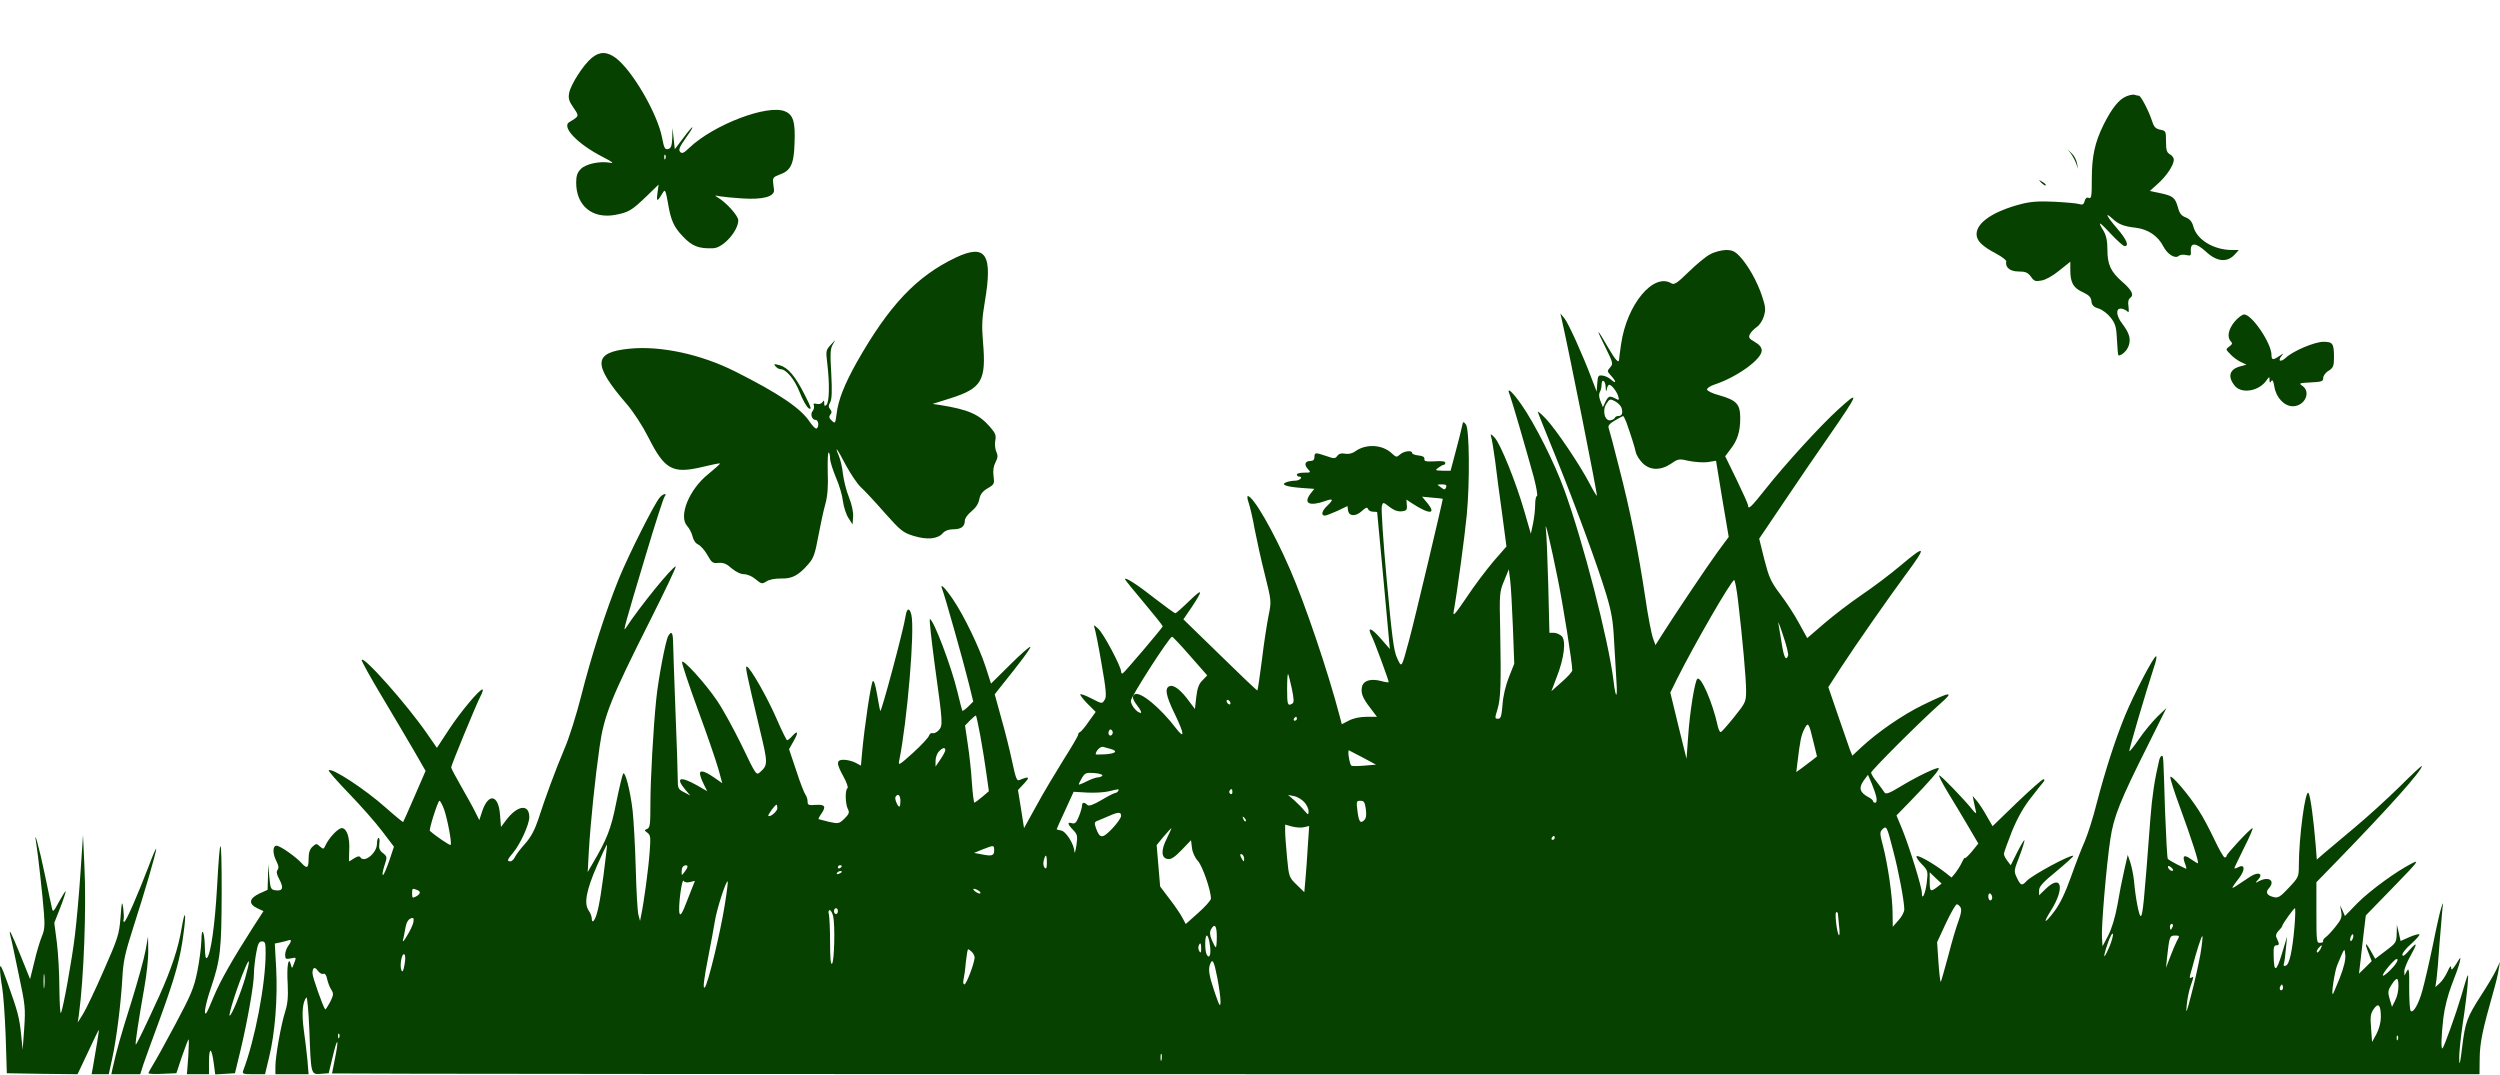
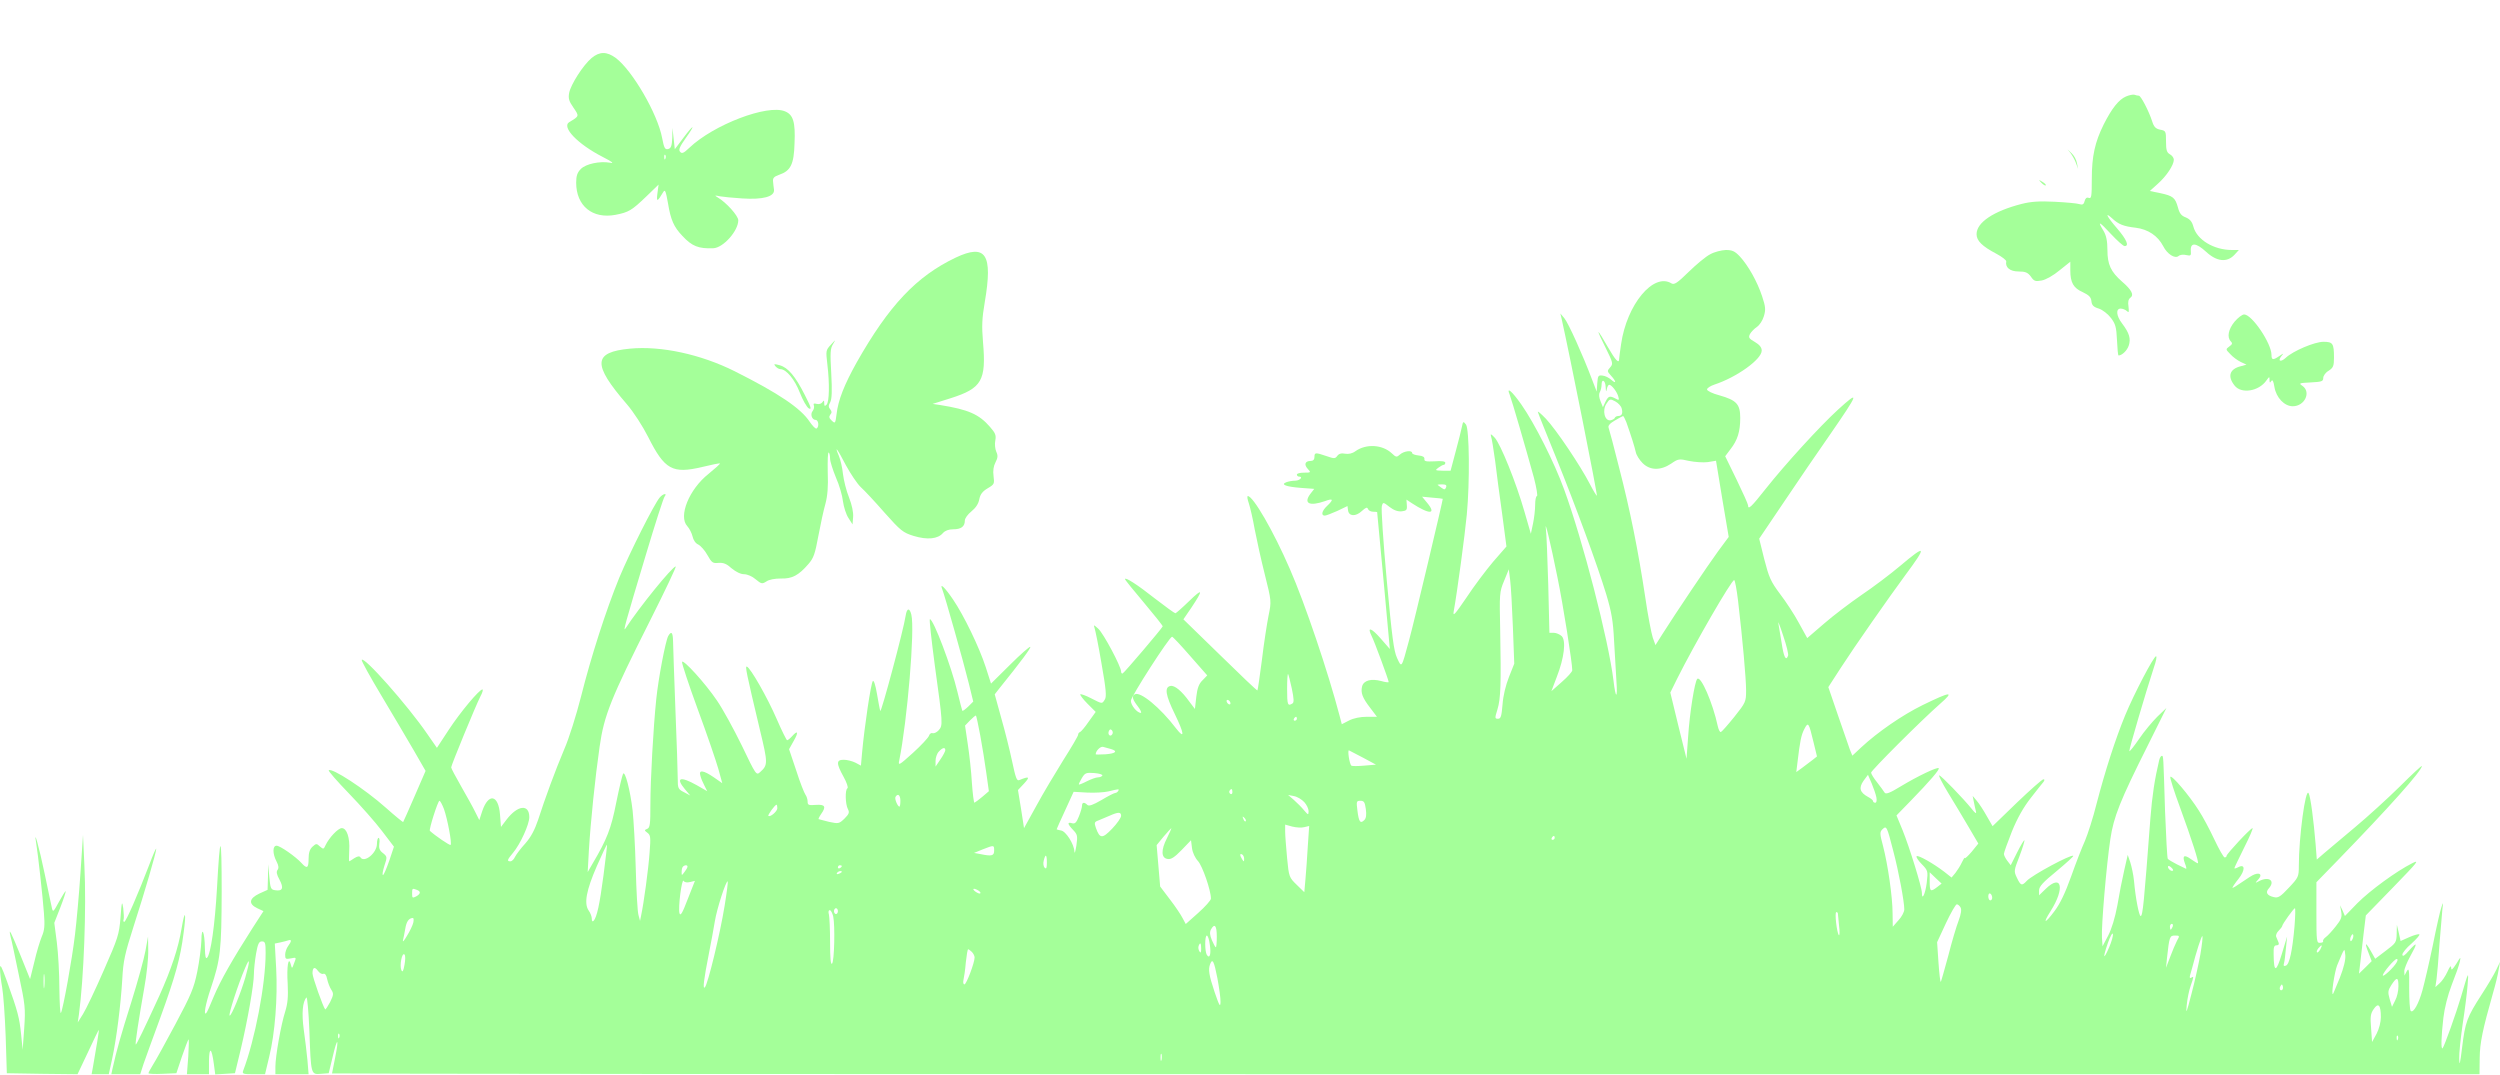
<svg xmlns="http://www.w3.org/2000/svg" version="1.0" width="1280pt" height="550pt" viewBox="0 0 1280 550" preserveAspectRatio="xMidYMid meet">
-   <g transform="translate(0,550) scale(0.1,-0.1)" fill="#074100" stroke="none">
+   <g transform="translate(0,550) scale(0.1,-0.1)" fill="#A4FF99" stroke="none">
    <path d="M3029 5203 c-43 -36 -107 -136 -115 -179 -5 -28 -1 -42 22 -75 30 -44 31 -43 -21 -74 -42 -25 43 -113 170 -178 51 -26 61 -35 38 -30 -53 9 -123 -6 -149 -32 -18 -18 -24 -35 -24 -70 0 -119 83 -187 201 -165 68 13 84 23 158 94 l63 61 -6 -45 c-6 -46 -1 -45 30 7 9 15 13 5 24 -57 14 -86 30 -122 74 -168 49 -53 83 -66 158 -63 51 2 128 89 128 143 0 23 -61 91 -105 117 -18 11 -17 12 10 6 17 -3 68 -8 115 -11 106 -7 166 9 163 44 -2 12 -4 32 -5 43 -2 17 5 25 31 34 59 20 76 53 79 161 5 110 -7 147 -49 164 -89 37 -365 -68 -490 -187 -29 -28 -38 -31 -47 -20 -9 10 -2 26 29 70 53 74 42 74 -13 0 l-43 -57 -6 55 -6 54 -1 -51 c-2 -41 -6 -53 -21 -57 -16 -4 -21 4 -31 57 -23 123 -152 345 -237 409 -46 34 -83 34 -124 0z m378 -515 c-3 -8 -6 -5 -6 6 -1 11 2 17 5 13 3 -3 4 -12 1 -19z" />
    <path d="M10885 5006 c-37 -16 -72 -60 -114 -143 -45 -91 -61 -162 -61 -280 0 -89 -2 -102 -16 -96 -10 4 -17 -2 -21 -17 -4 -17 -11 -20 -27 -15 -11 4 -68 9 -126 12 -79 4 -121 1 -169 -11 -144 -37 -231 -95 -231 -155 0 -34 29 -62 101 -100 30 -16 53 -34 51 -40 -6 -30 19 -51 63 -51 35 0 47 -5 63 -26 16 -24 23 -26 56 -20 21 4 60 26 91 52 l55 44 0 -44 c0 -63 16 -91 64 -112 31 -15 42 -25 44 -46 2 -21 11 -30 38 -38 19 -6 47 -28 62 -48 23 -30 28 -47 31 -114 2 -43 5 -78 8 -78 17 0 43 24 52 50 12 36 3 65 -34 114 -30 39 -33 76 -7 76 10 0 24 -6 31 -12 11 -11 12 -7 9 22 -4 24 -1 38 10 46 19 14 6 40 -43 82 -58 51 -75 88 -75 162 0 47 -6 74 -20 98 -33 54 -23 50 38 -16 32 -34 63 -62 70 -62 25 0 10 34 -38 90 -52 60 -67 89 -27 53 34 -32 60 -42 122 -49 63 -8 113 -41 141 -95 20 -40 60 -65 78 -50 8 7 25 9 40 5 23 -5 25 -3 23 22 -3 44 27 42 78 -5 55 -51 107 -56 145 -16 l23 25 -35 0 c-93 0 -180 52 -198 120 -7 26 -18 38 -39 47 -22 8 -32 20 -40 51 -14 50 -25 59 -90 73 l-54 11 41 37 c44 39 82 96 82 123 0 10 -9 22 -20 28 -16 9 -20 21 -20 66 0 52 -1 55 -30 60 -23 5 -32 14 -41 43 -17 53 -58 131 -68 131 -5 0 -15 2 -23 5 -7 2 -27 -2 -43 -9z" />
    <path d="M10602 4715 c8 -11 21 -33 27 -50 l11 -30 -6 30 c-3 17 -15 39 -27 50 l-21 20 16 -20z" />
    <path d="M10452 4564 c10 -10 20 -16 22 -13 3 3 -5 11 -17 18 -21 13 -21 12 -5 -5z" />
    <path d="M8756 4198 c-22 -11 -71 -52 -110 -90 -59 -58 -74 -67 -88 -59 -92 57 -229 -108 -258 -311 -5 -35 -10 -69 -10 -75 0 -28 -18 -9 -59 62 -23 41 -44 75 -47 75 -2 0 14 -36 37 -81 38 -77 39 -82 23 -100 -16 -18 -16 -20 4 -42 28 -30 29 -46 1 -21 -11 10 -31 20 -44 21 -22 3 -24 -1 -27 -39 l-3 -43 -25 65 c-46 122 -119 284 -140 310 l-21 25 6 -25 c41 -182 185 -904 181 -908 -2 -1 -18 25 -36 60 -48 93 -172 278 -225 334 -26 27 -44 42 -41 34 2 -8 44 -112 92 -230 106 -263 212 -552 258 -703 27 -90 35 -136 40 -237 4 -69 9 -161 12 -205 7 -96 -4 -95 -15 1 -26 210 -157 717 -253 979 -50 138 -151 337 -218 433 -50 71 -79 95 -60 50 10 -25 83 -276 124 -425 13 -51 20 -93 15 -93 -5 0 -9 -20 -9 -45 0 -24 -5 -68 -11 -96 l-11 -52 -33 114 c-43 150 -122 345 -152 378 -19 20 -23 22 -19 7 4 -10 13 -67 21 -125 7 -58 23 -181 36 -272 l22 -167 -68 -78 c-37 -44 -99 -126 -137 -184 -60 -88 -70 -99 -65 -70 17 92 58 397 67 495 16 169 13 437 -4 461 -14 18 -15 18 -21 -11 -3 -17 -18 -74 -32 -127 l-26 -98 -41 0 c-38 1 -40 2 -22 15 11 8 23 15 28 15 4 0 8 5 8 11 0 7 -20 10 -55 7 -44 -2 -54 0 -52 12 1 10 -8 16 -30 18 -18 2 -33 7 -33 13 0 15 -42 10 -62 -8 -17 -15 -20 -15 -42 6 -48 45 -131 50 -186 11 -16 -12 -35 -16 -53 -13 -19 4 -32 0 -40 -11 -11 -15 -16 -15 -56 -1 -56 19 -61 19 -61 -5 0 -13 -7 -20 -19 -20 -29 0 -36 -18 -15 -41 17 -18 16 -19 -19 -19 -21 0 -37 -4 -37 -10 0 -5 5 -10 10 -10 24 0 7 -20 -17 -21 -16 0 -37 -4 -47 -8 -31 -12 -2 -23 75 -29 l68 -5 -21 -27 c-35 -48 -3 -63 75 -36 43 16 47 9 12 -24 -27 -25 -33 -50 -12 -50 6 0 35 11 64 24 l52 25 3 -22 c4 -31 39 -33 70 -4 21 19 28 22 32 11 3 -8 15 -14 26 -14 11 0 20 -1 21 -2 0 -2 15 -160 33 -352 l32 -349 -47 54 c-49 56 -71 62 -46 12 14 -27 87 -225 87 -235 0 -3 -17 -1 -38 5 -52 14 -90 3 -98 -27 -8 -33 1 -58 42 -111 l34 -45 -53 0 c-32 0 -67 -7 -90 -19 l-37 -19 -11 42 c-58 222 -178 578 -255 753 -84 194 -188 373 -215 373 -5 0 -2 -17 5 -37 7 -21 21 -81 30 -133 10 -52 33 -157 52 -232 34 -136 34 -137 19 -210 -8 -40 -24 -142 -34 -227 -11 -84 -21 -154 -23 -156 -2 -2 -88 80 -191 181 l-188 183 41 60 c62 93 59 102 -11 34 -36 -35 -68 -63 -71 -63 -4 0 -51 34 -104 75 -91 72 -154 112 -154 100 0 -4 44 -58 98 -122 53 -63 96 -117 95 -120 -4 -11 -197 -238 -205 -241 -4 -2 -8 2 -8 10 0 25 -90 195 -117 219 -23 21 -25 22 -19 4 4 -11 21 -94 36 -184 23 -129 26 -168 17 -182 -15 -24 -12 -24 -71 6 -27 14 -52 23 -55 20 -2 -3 14 -25 37 -48 l42 -42 -36 -50 c-19 -28 -39 -51 -44 -53 -6 -2 -10 -8 -10 -14 0 -6 -34 -64 -76 -130 -41 -66 -104 -171 -138 -234 l-63 -114 -15 97 -16 98 32 34 c31 34 26 38 -25 17 -13 -6 -19 11 -37 96 -12 57 -37 157 -56 223 l-33 120 21 27 c116 144 166 212 161 216 -3 3 -50 -38 -103 -91 l-98 -97 -27 84 c-33 102 -112 265 -167 346 -42 62 -70 89 -56 54 12 -29 110 -376 136 -482 l23 -94 -26 -26 c-15 -14 -28 -24 -30 -21 -1 2 -13 46 -25 97 -31 130 -123 372 -141 372 -4 0 8 -106 25 -235 42 -303 42 -309 20 -334 -10 -11 -24 -17 -31 -15 -7 3 -16 -3 -19 -14 -4 -10 -41 -50 -82 -87 -71 -64 -76 -67 -70 -39 41 201 81 673 62 747 -9 37 -23 34 -29 -5 -10 -70 -126 -502 -130 -488 -3 8 -10 48 -17 88 -8 46 -16 70 -21 65 -10 -10 -43 -234 -55 -365 l-6 -68 -28 15 c-16 8 -43 15 -60 15 -39 0 -39 -18 -1 -87 16 -29 25 -55 20 -59 -13 -7 -11 -81 2 -106 9 -17 7 -25 -17 -49 -28 -27 -31 -27 -79 -17 -27 7 -52 13 -54 14 -1 2 4 13 13 26 27 38 21 50 -26 47 -38 -3 -43 -1 -43 17 0 11 -5 27 -11 35 -6 8 -28 63 -47 123 l-37 110 24 43 c26 45 21 57 -9 23 -10 -11 -21 -20 -25 -20 -3 0 -27 48 -53 108 -49 113 -135 263 -153 269 -10 3 -4 -26 67 -325 41 -170 41 -179 1 -215 -20 -18 -21 -16 -94 136 -41 84 -98 188 -127 230 -60 89 -174 214 -179 198 -2 -6 34 -116 81 -244 47 -127 94 -265 105 -304 l20 -73 -43 30 c-54 37 -79 40 -69 8 3 -13 13 -36 21 -51 l14 -28 -54 31 c-84 47 -110 39 -60 -21 l27 -32 -32 17 c-30 15 -32 20 -32 69 0 28 -5 189 -12 357 -6 168 -12 324 -12 348 -1 45 -9 53 -25 25 -14 -27 -50 -216 -61 -323 -15 -145 -30 -412 -30 -541 0 -99 -2 -118 -17 -123 -15 -6 -14 -8 2 -20 16 -12 17 -23 11 -100 -6 -86 -30 -261 -43 -321 l-6 -30 -8 30 c-5 16 -11 124 -14 240 -3 115 -11 248 -16 295 -12 103 -39 207 -49 188 -4 -7 -20 -74 -35 -148 -26 -133 -48 -188 -120 -310 l-26 -45 6 110 c9 149 32 372 55 532 23 161 57 246 261 651 75 149 133 272 129 272 -17 0 -187 -209 -257 -317 -15 -23 -3 21 104 377 47 157 90 291 96 298 15 19 -8 15 -25 -5 -28 -32 -155 -285 -207 -410 -69 -169 -145 -406 -196 -609 -24 -94 -62 -216 -86 -270 -46 -109 -98 -250 -134 -362 -17 -50 -36 -87 -65 -120 -24 -26 -47 -57 -53 -69 -6 -13 -16 -23 -24 -23 -19 0 -16 8 14 44 37 44 83 145 83 182 0 69 -60 62 -117 -13 l-28 -37 -5 64 c-8 102 -59 111 -91 17 l-15 -46 -21 42 c-11 23 -44 82 -72 131 -28 49 -51 92 -51 97 0 11 126 317 149 362 11 20 16 37 11 37 -16 0 -113 -116 -172 -206 l-61 -93 -50 72 c-100 146 -327 402 -335 378 -2 -5 44 -88 101 -183 57 -95 131 -221 165 -279 l61 -106 -56 -129 c-31 -71 -57 -131 -59 -133 -1 -1 -41 31 -88 73 -109 97 -278 207 -293 192 -3 -3 43 -56 103 -118 60 -62 137 -149 170 -193 l61 -80 -24 -72 c-14 -40 -28 -73 -32 -73 -5 0 -1 21 7 47 15 45 15 47 -7 65 -18 13 -22 26 -19 48 3 17 1 30 -4 30 -4 0 -8 -14 -8 -30 0 -48 -66 -101 -85 -69 -5 7 -15 5 -31 -5 -13 -9 -25 -16 -26 -16 -2 0 -1 25 0 56 4 64 -12 114 -38 114 -19 0 -65 -49 -83 -87 -10 -22 -11 -22 -29 -7 -17 16 -19 16 -38 -1 -14 -13 -20 -31 -20 -62 0 -48 -8 -53 -36 -22 -30 33 -110 89 -128 89 -21 0 -21 -41 0 -81 11 -21 12 -34 5 -43 -7 -9 -5 -23 10 -50 23 -43 16 -60 -22 -54 -22 3 -25 9 -30 68 l-6 65 -1 -65 -2 -66 -42 -19 c-53 -25 -57 -53 -11 -75 l32 -15 -55 -85 c-105 -164 -166 -272 -199 -351 -18 -44 -35 -83 -39 -86 -15 -15 -4 46 23 126 50 149 55 194 56 494 0 306 -8 313 -24 20 -11 -192 -32 -338 -51 -357 -7 -7 -10 9 -11 49 -1 85 -17 119 -18 39 -1 -34 -10 -105 -21 -159 -17 -84 -32 -119 -112 -269 -50 -94 -102 -188 -115 -208 -13 -21 -23 -40 -23 -43 0 -3 32 -5 72 -3 l71 3 28 84 c16 46 31 86 34 89 3 3 2 -36 -1 -86 l-7 -92 57 0 56 0 0 68 c1 76 14 68 25 -16 l7 -53 51 3 50 3 29 120 c36 151 68 335 68 388 0 22 5 69 11 104 9 51 15 63 30 63 17 0 19 -8 19 -59 0 -161 -55 -446 -115 -603 -6 -16 0 -18 52 -18 l60 0 21 88 c30 121 44 303 36 454 l-7 127 29 6 c16 4 35 8 42 11 16 5 15 -6 -3 -30 -8 -11 -15 -31 -15 -44 0 -22 3 -24 29 -19 29 6 29 6 17 -24 -11 -30 -11 -30 -17 -7 -12 46 -22 -10 -16 -100 3 -67 0 -100 -13 -142 -21 -65 -50 -228 -50 -282 l0 -38 85 0 85 0 -6 73 c-4 39 -12 110 -19 157 -11 81 -6 141 14 163 4 4 11 -72 15 -170 8 -227 8 -225 59 -221 l40 3 20 83 c24 104 34 101 13 -3 -9 -43 -16 -79 -16 -81 0 -2 2474 -4 5498 -4 l5497 0 1 83 c1 79 15 145 68 332 13 44 26 98 29 120 l7 40 -19 -40 c-10 -22 -44 -79 -75 -127 -75 -116 -84 -140 -100 -271 -10 -84 -14 -99 -15 -59 -1 29 8 110 18 180 11 70 22 159 25 197 6 76 6 77 -34 -60 -24 -81 -86 -255 -94 -262 -9 -9 -7 60 4 155 6 51 22 115 43 170 19 48 38 101 41 117 6 28 5 28 -18 -10 -20 -31 -26 -35 -26 -20 -1 14 -7 7 -19 -20 -10 -22 -28 -49 -40 -59 l-22 -20 6 40 c3 21 10 102 15 179 6 77 13 158 15 180 5 38 4 38 -5 10 -6 -16 -26 -104 -44 -195 -19 -91 -43 -194 -53 -230 -19 -69 -47 -119 -60 -106 -5 4 -8 57 -8 117 1 93 -1 106 -12 87 l-12 -23 -1 23 c0 12 14 46 30 75 39 70 38 79 -5 31 -23 -27 -34 -34 -35 -22 0 9 21 35 47 57 25 23 44 44 40 47 -3 3 -26 -3 -51 -14 l-45 -20 -9 41 -10 42 -1 -46 c-1 -44 -4 -48 -56 -87 l-54 -41 -22 39 c-28 50 -34 46 -12 -9 l16 -42 -32 -32 -33 -32 6 50 c3 28 11 95 17 149 l12 99 141 145 c126 130 136 142 96 122 -81 -41 -214 -138 -280 -204 l-64 -66 -12 28 -13 27 6 -33 c5 -27 0 -40 -28 -75 -18 -23 -41 -48 -51 -55 -10 -7 -16 -17 -14 -21 3 -4 -4 -8 -15 -8 -18 -2 -19 6 -19 154 l0 156 108 111 c264 272 432 460 432 484 0 4 -51 -43 -112 -104 -62 -61 -166 -156 -231 -210 -65 -54 -136 -114 -157 -132 l-38 -33 -6 78 c-10 120 -26 246 -36 262 -16 28 -50 -226 -50 -372 0 -56 -2 -60 -51 -112 -44 -47 -55 -54 -78 -48 -34 8 -43 24 -25 44 35 39 2 64 -49 38 -22 -12 -22 -11 -4 9 20 22 10 36 -20 25 -10 -3 -39 -22 -65 -40 -27 -19 -48 -32 -48 -28 0 3 14 24 31 45 35 44 35 79 -1 60 -11 -6 -20 -8 -20 -5 0 3 23 50 50 105 28 55 47 100 43 100 -10 0 -133 -132 -133 -142 0 -5 -4 -8 -10 -8 -5 0 -29 42 -53 93 -24 51 -59 117 -79 147 -49 78 -141 186 -146 172 -2 -6 20 -76 49 -154 60 -164 100 -288 92 -288 -3 0 -18 9 -35 21 -36 26 -46 18 -31 -22 7 -17 9 -29 5 -27 -4 2 -25 12 -47 23 -22 11 -43 24 -46 28 -3 4 -9 115 -14 245 -9 290 -8 282 -17 282 -4 0 -10 -10 -13 -22 -23 -97 -36 -182 -45 -298 -33 -436 -39 -500 -50 -500 -8 0 -26 90 -34 181 -3 30 -12 72 -19 94 l-13 38 -18 -79 c-10 -43 -26 -124 -35 -179 -12 -64 -29 -120 -47 -155 l-29 -55 -3 44 c-4 56 23 372 43 505 17 114 49 195 192 480 l95 191 -47 -45 c-25 -25 -67 -75 -92 -112 -26 -38 -48 -66 -51 -64 -3 4 84 301 126 429 11 31 16 57 11 57 -12 0 -112 -191 -158 -302 -51 -124 -102 -283 -146 -451 -18 -73 -46 -159 -60 -192 -15 -33 -47 -115 -71 -183 -30 -84 -57 -140 -85 -177 -50 -67 -62 -66 -20 0 75 118 57 194 -26 113 l-33 -32 0 25 c0 20 20 42 90 99 49 41 88 76 85 78 -9 10 -210 -98 -238 -128 -25 -27 -31 -25 -50 15 -17 35 -16 37 13 112 16 42 27 79 25 81 -2 2 -19 -26 -37 -62 l-33 -66 -17 22 c-10 13 -18 29 -18 36 0 7 19 59 41 115 28 69 60 125 97 172 30 39 60 76 65 82 6 9 6 13 -1 13 -6 0 -67 -54 -136 -120 l-124 -120 -30 52 c-16 29 -39 64 -51 78 l-21 25 6 -30 c3 -16 8 -39 11 -50 3 -14 -4 -9 -23 15 -43 53 -156 170 -165 170 -5 0 15 -39 44 -87 30 -49 77 -127 105 -175 l51 -87 -34 -42 c-19 -22 -35 -37 -35 -32 -1 4 -7 -5 -15 -22 -7 -16 -23 -41 -33 -54 l-20 -24 -38 30 c-55 42 -134 87 -141 79 -4 -3 8 -22 26 -40 32 -33 33 -36 26 -95 -7 -57 -25 -96 -25 -52 0 28 -63 232 -99 321 l-31 75 73 75 c98 101 150 161 143 167 -7 7 -108 -41 -194 -93 -57 -35 -77 -42 -83 -32 -4 7 -21 30 -38 52 -17 21 -31 44 -31 50 0 11 256 267 355 354 73 64 55 63 -91 -8 -104 -51 -230 -138 -314 -216 l-46 -43 -13 32 c-6 17 -34 97 -61 176 l-49 143 64 99 c69 107 246 360 330 474 113 152 108 161 -27 47 -51 -43 -140 -110 -198 -149 -58 -40 -144 -105 -191 -146 l-86 -74 -43 78 c-23 43 -67 110 -97 149 -47 63 -56 84 -80 177 l-26 105 129 191 c71 106 175 258 231 338 152 220 157 235 43 131 -93 -85 -269 -278 -369 -404 -75 -95 -91 -110 -91 -85 0 6 -27 66 -59 132 l-58 119 27 36 c36 46 50 90 50 160 0 71 -19 91 -107 116 -35 9 -63 23 -63 30 0 7 17 18 38 25 113 37 242 129 242 174 0 16 -11 30 -35 44 -31 18 -34 23 -25 41 6 11 22 27 35 36 14 9 30 34 36 55 10 33 9 48 -9 102 -25 76 -72 159 -115 205 -25 26 -38 32 -71 32 -23 -1 -59 -10 -80 -22z m-535 -680 c1 -24 3 -27 6 -10 2 12 8 22 12 22 12 0 38 -33 46 -58 6 -21 5 -23 -13 -13 -30 16 -37 14 -52 -16 l-13 -28 -12 30 c-8 19 -10 36 -4 47 5 9 9 26 9 37 0 35 20 24 21 -11z m82 -109 c7 -26 1 -39 -18 -39 -7 0 -15 -4 -17 -9 -1 -5 -12 -11 -22 -13 -30 -5 -44 51 -21 85 16 25 19 26 45 12 15 -8 30 -24 33 -36z m24 -71 c26 -74 42 -125 48 -152 3 -16 19 -41 35 -57 38 -38 92 -39 146 -3 36 25 41 26 92 14 30 -6 73 -9 96 -6 l42 7 32 -195 33 -195 -54 -73 c-52 -71 -218 -318 -287 -427 l-34 -54 -14 39 c-7 22 -25 113 -38 204 -36 239 -78 449 -134 665 -26 105 -51 197 -54 205 -4 10 6 22 32 37 20 12 39 22 42 23 3 0 10 -15 17 -32z m-923 -333 c-5 -13 -9 -13 -23 -3 -9 7 -18 14 -20 15 -2 2 8 3 22 3 20 0 25 -4 21 -15z m-17 -59 c2 -2 -146 -628 -173 -726 -39 -144 -37 -141 -61 -89 -17 36 -26 108 -53 400 -18 196 -29 366 -25 378 6 21 7 21 40 -5 22 -17 43 -24 62 -22 24 3 28 7 26 31 l-2 29 27 -18 c92 -60 130 -59 77 4 l-24 29 52 -5 c29 -2 53 -5 54 -6z m587 -401 c30 -146 76 -439 76 -477 0 -7 -24 -34 -54 -60 l-53 -47 28 74 c38 97 48 185 25 208 -10 9 -28 17 -40 17 l-23 0 -6 248 c-4 136 -9 263 -12 282 -8 62 24 -71 59 -245z m-228 -256 l7 -187 -27 -68 c-17 -43 -30 -97 -33 -141 -5 -61 -9 -73 -23 -73 -17 0 -17 3 -3 48 17 55 19 134 14 403 -4 189 -4 198 20 255 l24 59 7 -55 c4 -30 10 -139 14 -241z m1153 134 c23 -197 41 -397 41 -458 0 -58 -2 -62 -60 -135 -33 -41 -64 -76 -69 -78 -5 -2 -12 12 -16 30 -26 121 -87 260 -105 242 -13 -13 -39 -173 -47 -299 l-8 -110 -42 170 -41 169 35 71 c88 176 278 505 292 505 4 0 13 -48 20 -107z m256 -280 c-11 -30 -22 -8 -33 65 -7 42 -15 88 -17 102 -3 14 9 -15 25 -65 17 -49 28 -96 25 -102z m-3061 -2 l87 -99 -24 -25 c-18 -17 -27 -40 -32 -85 l-7 -62 -28 37 c-40 56 -76 85 -97 81 -32 -6 -26 -46 22 -144 49 -101 52 -132 7 -74 -82 108 -185 192 -212 175 -16 -10 -12 -26 16 -62 14 -18 20 -33 15 -33 -19 0 -51 39 -51 62 0 21 197 327 211 328 4 0 46 -45 93 -99z m520 -166 c11 -53 12 -72 3 -77 -24 -15 -27 -7 -27 74 0 45 2 79 5 77 2 -3 11 -36 19 -74z m-314 -76 c0 -6 -4 -7 -10 -4 -5 3 -10 11 -10 16 0 6 5 7 10 4 6 -3 10 -11 10 -16z m-1281 -165 c10 -54 24 -141 31 -192 l13 -93 -34 -29 c-19 -16 -37 -29 -40 -30 -3 0 -9 46 -13 103 -3 56 -13 145 -21 197 l-14 95 26 27 c15 15 28 26 30 24 2 -2 12 -48 22 -102z m1621 86 c0 -5 -5 -10 -11 -10 -5 0 -7 5 -4 10 3 6 8 10 11 10 2 0 4 -4 4 -10z m2645 -119 l18 -74 -24 -19 c-13 -10 -37 -28 -53 -40 l-29 -21 6 49 c13 110 19 140 35 171 20 39 23 34 47 -66z m-3590 40 c-9 -16 -25 -3 -18 15 4 10 9 12 15 6 6 -6 7 -15 3 -21z m-7 -76 c37 -11 25 -23 -28 -27 -28 -1 -50 -2 -50 0 0 18 25 42 38 38 9 -2 27 -7 40 -11z m-848 -6 c0 -5 -11 -27 -25 -47 l-25 -37 0 29 c0 16 7 38 17 48 18 20 33 24 33 7z m2140 -39 l65 -35 -60 -5 c-33 -3 -63 -3 -66 0 -10 8 -21 83 -12 78 4 -2 37 -19 73 -38z m-1336 -91 c-3 -5 -13 -9 -22 -9 -10 0 -35 -9 -57 -20 -21 -11 -40 -18 -41 -17 -2 2 5 16 15 33 16 27 22 29 64 26 26 -2 44 -8 41 -13z m3963 -111 c3 -17 1 -28 -6 -28 -6 0 -11 4 -11 8 0 5 -12 15 -26 22 -42 23 -48 46 -23 82 l23 31 19 -44 c10 -24 21 -56 24 -71z m-3882 32 c-3 -5 -10 -10 -15 -10 -5 0 -37 -16 -70 -36 -45 -26 -65 -33 -73 -25 -15 15 -27 14 -27 -4 0 -8 -7 -33 -16 -55 -13 -32 -20 -39 -35 -35 -26 8 -24 -4 5 -34 23 -24 24 -31 17 -81 -5 -30 -9 -44 -10 -30 -2 39 -44 105 -69 108 -12 2 -22 5 -22 6 0 2 20 46 44 98 l43 94 69 -4 c38 -2 87 1 109 6 54 13 57 14 50 2z m585 -6 c0 -8 -5 -12 -10 -9 -6 4 -8 11 -5 16 9 14 15 11 15 -7z m-1700 -44 c0 -16 -2 -30 -5 -30 -9 0 -26 41 -20 50 12 20 25 9 25 -20z m2068 -7 c12 -13 22 -34 22 -46 -1 -21 -1 -21 -23 4 -12 15 -35 38 -52 53 l-30 26 30 -6 c17 -3 40 -17 53 -31z m-4405 -35 c18 -51 42 -177 34 -184 -4 -4 -80 48 -106 72 -6 6 41 154 49 154 4 0 14 -19 23 -42z m4720 0 c4 -30 2 -47 -8 -57 -20 -20 -28 -9 -35 49 -6 47 -5 50 15 50 19 0 23 -7 28 -42z m-3013 4 c0 -16 -37 -48 -46 -39 -4 4 34 57 42 57 2 0 4 -8 4 -18z m1760 -39 c0 -10 -21 -40 -46 -66 -50 -52 -63 -52 -83 4 -9 26 -8 31 12 38 12 5 38 16 57 24 47 21 60 20 60 0z m638 -28 c-3 -3 -9 2 -12 12 -6 14 -5 15 5 6 7 -7 10 -15 7 -18z m300 -30 l25 6 -7 -103 c-3 -57 -9 -133 -12 -169 l-6 -67 -39 38 c-38 37 -40 40 -49 136 -5 55 -10 116 -10 136 l0 36 36 -10 c20 -5 48 -7 62 -3z m3015 -120 c28 -105 57 -261 57 -301 0 -13 -13 -38 -30 -56 l-29 -33 -1 69 c0 82 -24 249 -49 345 -17 63 -17 71 -3 85 21 20 23 16 55 -109z m-3718 64 c-32 -62 -30 -103 4 -107 17 -3 35 9 71 46 l48 50 5 -40 c3 -24 16 -51 31 -67 22 -24 66 -149 66 -192 0 -8 -29 -41 -65 -73 l-64 -57 -16 30 c-8 16 -37 60 -65 96 l-50 66 -9 106 -9 106 36 44 c20 23 38 43 39 43 2 0 -8 -23 -22 -51z m1985 1 c0 -5 -5 -10 -11 -10 -5 0 -7 5 -4 10 3 6 8 10 11 10 2 0 4 -4 4 -10z m-4870 -191 c-20 -152 -34 -215 -51 -234 -6 -5 -9 -1 -9 11 0 11 -7 30 -16 42 -25 36 -12 104 42 228 27 61 50 111 52 109 1 -1 -7 -71 -18 -156z m2000 126 c0 -27 -12 -30 -70 -18 l-33 6 44 18 c59 23 59 23 59 -6z m1280 -43 c0 -15 -2 -15 -10 -2 -13 20 -13 33 0 25 6 -3 10 -14 10 -23z m-1010 -19 c0 -27 -3 -34 -11 -26 -7 7 -9 23 -5 37 9 37 16 32 16 -11z m-1840 -20 c0 -5 -7 -17 -15 -27 -15 -20 -15 -20 -15 0 0 12 3 24 7 27 9 9 23 9 23 0z m790 3 c0 -3 -4 -8 -10 -11 -5 -3 -10 -1 -10 4 0 6 5 11 10 11 6 0 10 -2 10 -4z m6816 -23 c-7 -7 -26 7 -26 19 0 6 6 6 15 -2 9 -7 13 -15 11 -17z m-6816 -7 c0 -2 -7 -7 -16 -10 -8 -3 -12 -2 -9 4 6 10 25 14 25 6z m5608 -78 c-34 -26 -38 -23 -38 29 l0 47 30 -29 31 -29 -23 -18z m-6385 26 l25 6 -37 -94 c-27 -71 -37 -88 -42 -72 -8 28 12 181 21 166 5 -8 18 -10 33 -6z m177 -122 c-23 -143 -86 -402 -101 -417 -12 -12 -6 38 21 175 10 52 24 125 30 163 10 63 58 212 66 204 2 -2 -5 -58 -16 -125z m-1576 82 c22 -8 20 -21 -4 -34 -18 -9 -20 -8 -20 15 0 27 1 28 24 19z m2876 -4 c8 -5 12 -11 9 -14 -3 -3 -14 1 -25 9 -21 16 -8 20 16 5z m5190 -36 c0 -8 -4 -14 -10 -14 -5 0 -10 9 -10 21 0 11 5 17 10 14 6 -3 10 -13 10 -21z m-162 -50 c6 -11 3 -33 -10 -68 -11 -28 -35 -109 -53 -180 -19 -70 -36 -130 -38 -133 -3 -2 -8 42 -12 99 l-7 104 45 97 c25 53 50 97 56 97 5 0 14 -7 19 -16z m-5748 -19 c0 -8 -4 -15 -10 -15 -5 0 -10 7 -10 15 0 8 5 15 10 15 6 0 10 -7 10 -15z m7458 -77 c-11 -126 -26 -195 -44 -202 -11 -4 -14 -1 -10 12 3 9 7 44 10 77 l6 60 -27 -89 c-29 -96 -41 -97 -42 -3 -1 37 2 47 15 47 10 0 14 5 10 15 -3 8 -9 21 -12 29 -3 7 3 22 13 31 10 10 18 21 18 24 0 9 59 91 65 91 3 0 2 -42 -2 -92z m-7482 50 c10 -46 6 -230 -6 -242 -7 -7 -10 31 -10 109 0 66 -3 130 -6 143 -4 12 -2 22 4 22 6 0 14 -15 18 -32z m5144 15 c0 -5 3 -33 6 -63 4 -30 3 -52 -1 -48 -10 10 -23 118 -13 118 4 0 8 -3 8 -7z m-7294 -47 c-3 -13 -17 -43 -32 -67 -14 -24 -23 -35 -21 -24 3 11 8 38 12 60 6 37 18 54 39 55 4 0 5 -11 2 -24z m9008 -21 c-4 -8 -8 -15 -10 -15 -2 0 -4 7 -4 15 0 8 4 15 10 15 5 0 7 -7 4 -15z m-4894 -50 c0 -30 -2 -55 -5 -55 -3 0 -11 16 -20 36 -11 26 -12 41 -5 55 19 34 30 20 30 -36z m4569 -55 c-30 -69 -34 -58 -7 21 12 35 24 56 26 47 2 -9 -7 -40 -19 -68z m1247 44 c-4 -9 -9 -15 -11 -12 -3 3 -3 13 1 22 4 9 9 15 11 12 3 -3 3 -13 -1 -22z m-5852 -29 c8 -49 0 -77 -15 -54 -11 18 -11 99 0 99 5 0 12 -20 15 -45z m4952 18 c-8 -16 -24 -53 -35 -83 l-21 -55 5 50 c12 110 14 115 41 115 24 0 25 -1 10 -27z m120 -69 c-9 -49 -29 -141 -46 -204 -25 -98 -29 -106 -24 -56 3 32 12 76 20 98 17 49 17 51 3 42 -7 -4 -9 0 -6 12 3 11 8 28 11 39 20 78 48 166 52 162 3 -3 -2 -45 -10 -93z m-5116 29 c0 -21 -3 -24 -9 -14 -5 8 -7 20 -4 28 8 21 13 15 13 -14z m5730 -4 c-7 -11 -14 -18 -17 -15 -3 3 0 12 7 21 18 21 23 19 10 -6z m-6904 -13 c8 -8 14 -21 14 -28 0 -27 -42 -138 -52 -138 -6 0 -8 10 -5 23 3 12 9 52 12 90 4 37 9 67 12 67 2 0 11 -6 19 -14z m7004 -132 c-18 -43 -33 -81 -35 -83 -11 -10 8 113 21 146 40 96 38 92 42 52 2 -23 -8 -64 -28 -115z m-9909 66 c-6 -33 -10 -40 -16 -27 -10 23 3 93 16 80 5 -5 5 -27 0 -53z m10200 13 c-13 -25 -71 -79 -71 -67 0 14 60 84 71 84 6 0 6 -6 0 -17z m-11015 -78 c-23 -79 -70 -195 -80 -195 -9 0 43 161 79 244 25 60 26 38 1 -49z m4977 -3 c9 -49 17 -104 16 -123 -1 -28 -6 -19 -30 51 -29 87 -34 116 -23 144 12 31 20 15 37 -72z m-4578 22 c9 3 16 -6 20 -27 4 -18 13 -42 21 -54 13 -20 12 -27 -6 -64 -12 -22 -23 -39 -25 -37 -10 10 -65 165 -65 184 0 31 11 37 28 13 8 -11 20 -18 27 -15z m10625 -64 c0 -23 -7 -55 -17 -73 l-16 -32 -12 40 c-10 35 -9 44 9 72 28 43 36 41 36 -7z m-594 -17 c-10 -10 -19 5 -10 18 6 11 8 11 12 0 2 -7 1 -15 -2 -18z m504 -141 c0 -25 -9 -60 -22 -85 l-23 -42 -5 70 c-5 59 -3 75 13 98 24 36 37 22 37 -41z m-10453 -104 c-3 -8 -6 -5 -6 6 -1 11 2 17 5 13 3 -3 4 -12 1 -19z m10540 -10 c-3 -8 -6 -5 -6 6 -1 11 2 17 5 13 3 -3 4 -12 1 -19z m-6330 -105 c-3 -10 -5 -4 -5 12 0 17 2 24 5 18 2 -7 2 -21 0 -30z" />
    <path d="M4893 4181 c-201 -96 -341 -244 -507 -537 -63 -113 -95 -193 -103 -266 -6 -46 -7 -48 -24 -32 -14 13 -16 20 -8 31 9 10 8 17 0 27 -10 11 -10 20 0 37 8 16 10 57 5 147 -6 105 -5 128 9 150 15 26 15 25 -11 -3 -26 -28 -26 -31 -18 -100 12 -100 10 -193 -4 -207 -9 -9 -12 -8 -12 8 0 15 -2 16 -9 5 -5 -8 -18 -12 -29 -9 -15 4 -19 2 -15 -8 3 -8 0 -20 -6 -28 -14 -16 -4 -46 15 -46 15 0 19 -35 5 -44 -5 -3 -20 12 -35 34 -46 70 -159 146 -384 259 -174 87 -377 131 -536 116 -190 -18 -194 -79 -17 -284 36 -42 81 -112 110 -169 84 -167 124 -189 276 -153 49 12 89 20 91 18 2 -2 -24 -25 -58 -53 -100 -79 -156 -218 -109 -268 11 -12 23 -36 27 -53 4 -18 15 -35 29 -41 12 -6 34 -30 47 -54 22 -39 27 -43 57 -40 25 2 42 -5 67 -28 22 -18 46 -30 64 -30 16 0 42 -11 59 -26 29 -24 33 -25 55 -11 14 10 44 15 74 15 57 -2 91 16 141 74 27 31 34 52 51 144 11 59 27 133 36 164 11 41 15 88 12 163 -1 58 0 103 5 100 4 -2 7 -16 7 -31 0 -15 14 -58 30 -97 17 -38 33 -93 36 -122 4 -29 16 -67 28 -85 l21 -33 3 38 c2 23 -6 62 -21 100 -14 34 -27 88 -31 120 -3 32 -13 74 -21 93 -25 59 -8 37 36 -48 24 -44 58 -95 76 -112 19 -17 74 -76 122 -131 82 -92 94 -102 149 -119 69 -21 124 -16 150 15 11 12 29 19 52 19 41 0 60 14 60 45 0 11 15 32 34 47 22 18 36 39 40 62 5 25 16 40 43 56 34 20 35 23 30 62 -4 28 0 52 10 71 12 23 13 35 4 54 -6 14 -9 40 -5 58 5 27 0 38 -27 69 -56 65 -111 89 -254 112 l-40 6 92 29 c160 51 183 90 166 287 -7 83 -5 123 9 205 42 246 6 301 -149 228z" />
    <path d="M11441 3853 c-32 -39 -40 -80 -19 -101 9 -9 8 -15 -8 -26 -19 -14 -19 -15 5 -39 12 -14 37 -32 53 -40 l30 -14 -29 -8 c-57 -14 -70 -51 -32 -99 34 -44 124 -30 163 26 15 21 16 21 16 3 0 -15 2 -17 9 -6 6 9 11 1 16 -30 9 -55 51 -99 94 -99 61 0 95 72 50 104 -21 14 -18 15 42 18 56 3 64 5 64 23 0 11 12 28 28 37 23 15 27 24 27 67 0 73 -6 81 -54 81 -45 0 -156 -47 -193 -82 -26 -24 -43 -17 -22 9 13 16 13 16 -11 0 -32 -22 -40 -21 -40 6 0 59 -100 207 -140 207 -10 0 -32 -17 -49 -37z" />
    <path d="M3970 3625 c7 -8 18 -15 25 -15 31 0 74 -53 100 -120 15 -39 36 -75 46 -81 16 -8 12 5 -20 68 -49 97 -86 141 -129 153 -29 8 -32 7 -22 -5z" />
    <path d="M412 1030 c-7 -107 -20 -249 -28 -315 -15 -128 -61 -381 -72 -401 -4 -7 -7 49 -8 124 0 76 -6 182 -13 237 l-13 100 31 79 c17 44 29 81 27 83 -1 2 -17 -23 -34 -54 -28 -52 -31 -55 -36 -33 -3 14 -20 92 -37 175 -28 135 -58 242 -44 160 9 -53 34 -278 40 -360 5 -64 3 -88 -11 -120 -9 -22 -27 -80 -38 -129 l-22 -89 -48 119 c-50 123 -64 151 -52 99 5 -16 23 -104 42 -195 33 -155 35 -172 28 -275 l-8 -110 -8 80 c-9 85 -16 114 -72 270 -29 80 -36 93 -36 65 0 -19 5 -62 11 -95 6 -33 14 -145 18 -250 l6 -190 181 -3 181 -2 54 114 c29 63 54 114 55 113 2 -2 -13 -92 -31 -195 l-6 -32 44 0 44 0 17 78 c23 106 44 276 52 407 5 96 13 131 59 275 56 173 115 376 115 394 -1 6 -16 -29 -34 -77 -60 -157 -121 -297 -130 -297 -4 0 -6 6 -3 13 2 6 1 32 -2 57 -6 40 -8 35 -14 -48 -7 -87 -13 -105 -86 -271 -43 -99 -91 -199 -106 -223 l-27 -43 6 40 c25 185 39 546 28 765 l-7 155 -13 -195z m-185 -582 c-2 -18 -4 -6 -4 27 0 33 2 48 4 33 2 -15 2 -42 0 -60z" />
    <path d="M930 748 c-17 -103 -53 -210 -114 -346 -77 -168 -118 -253 -121 -250 -4 4 16 133 44 292 12 65 21 151 20 190 l-1 71 -13 -72 c-7 -40 -40 -159 -73 -265 -54 -171 -74 -242 -96 -340 l-6 -28 74 0 74 0 17 53 c10 28 48 135 86 237 76 209 103 305 119 433 15 108 7 126 -10 25z" />
  </g>
</svg>
